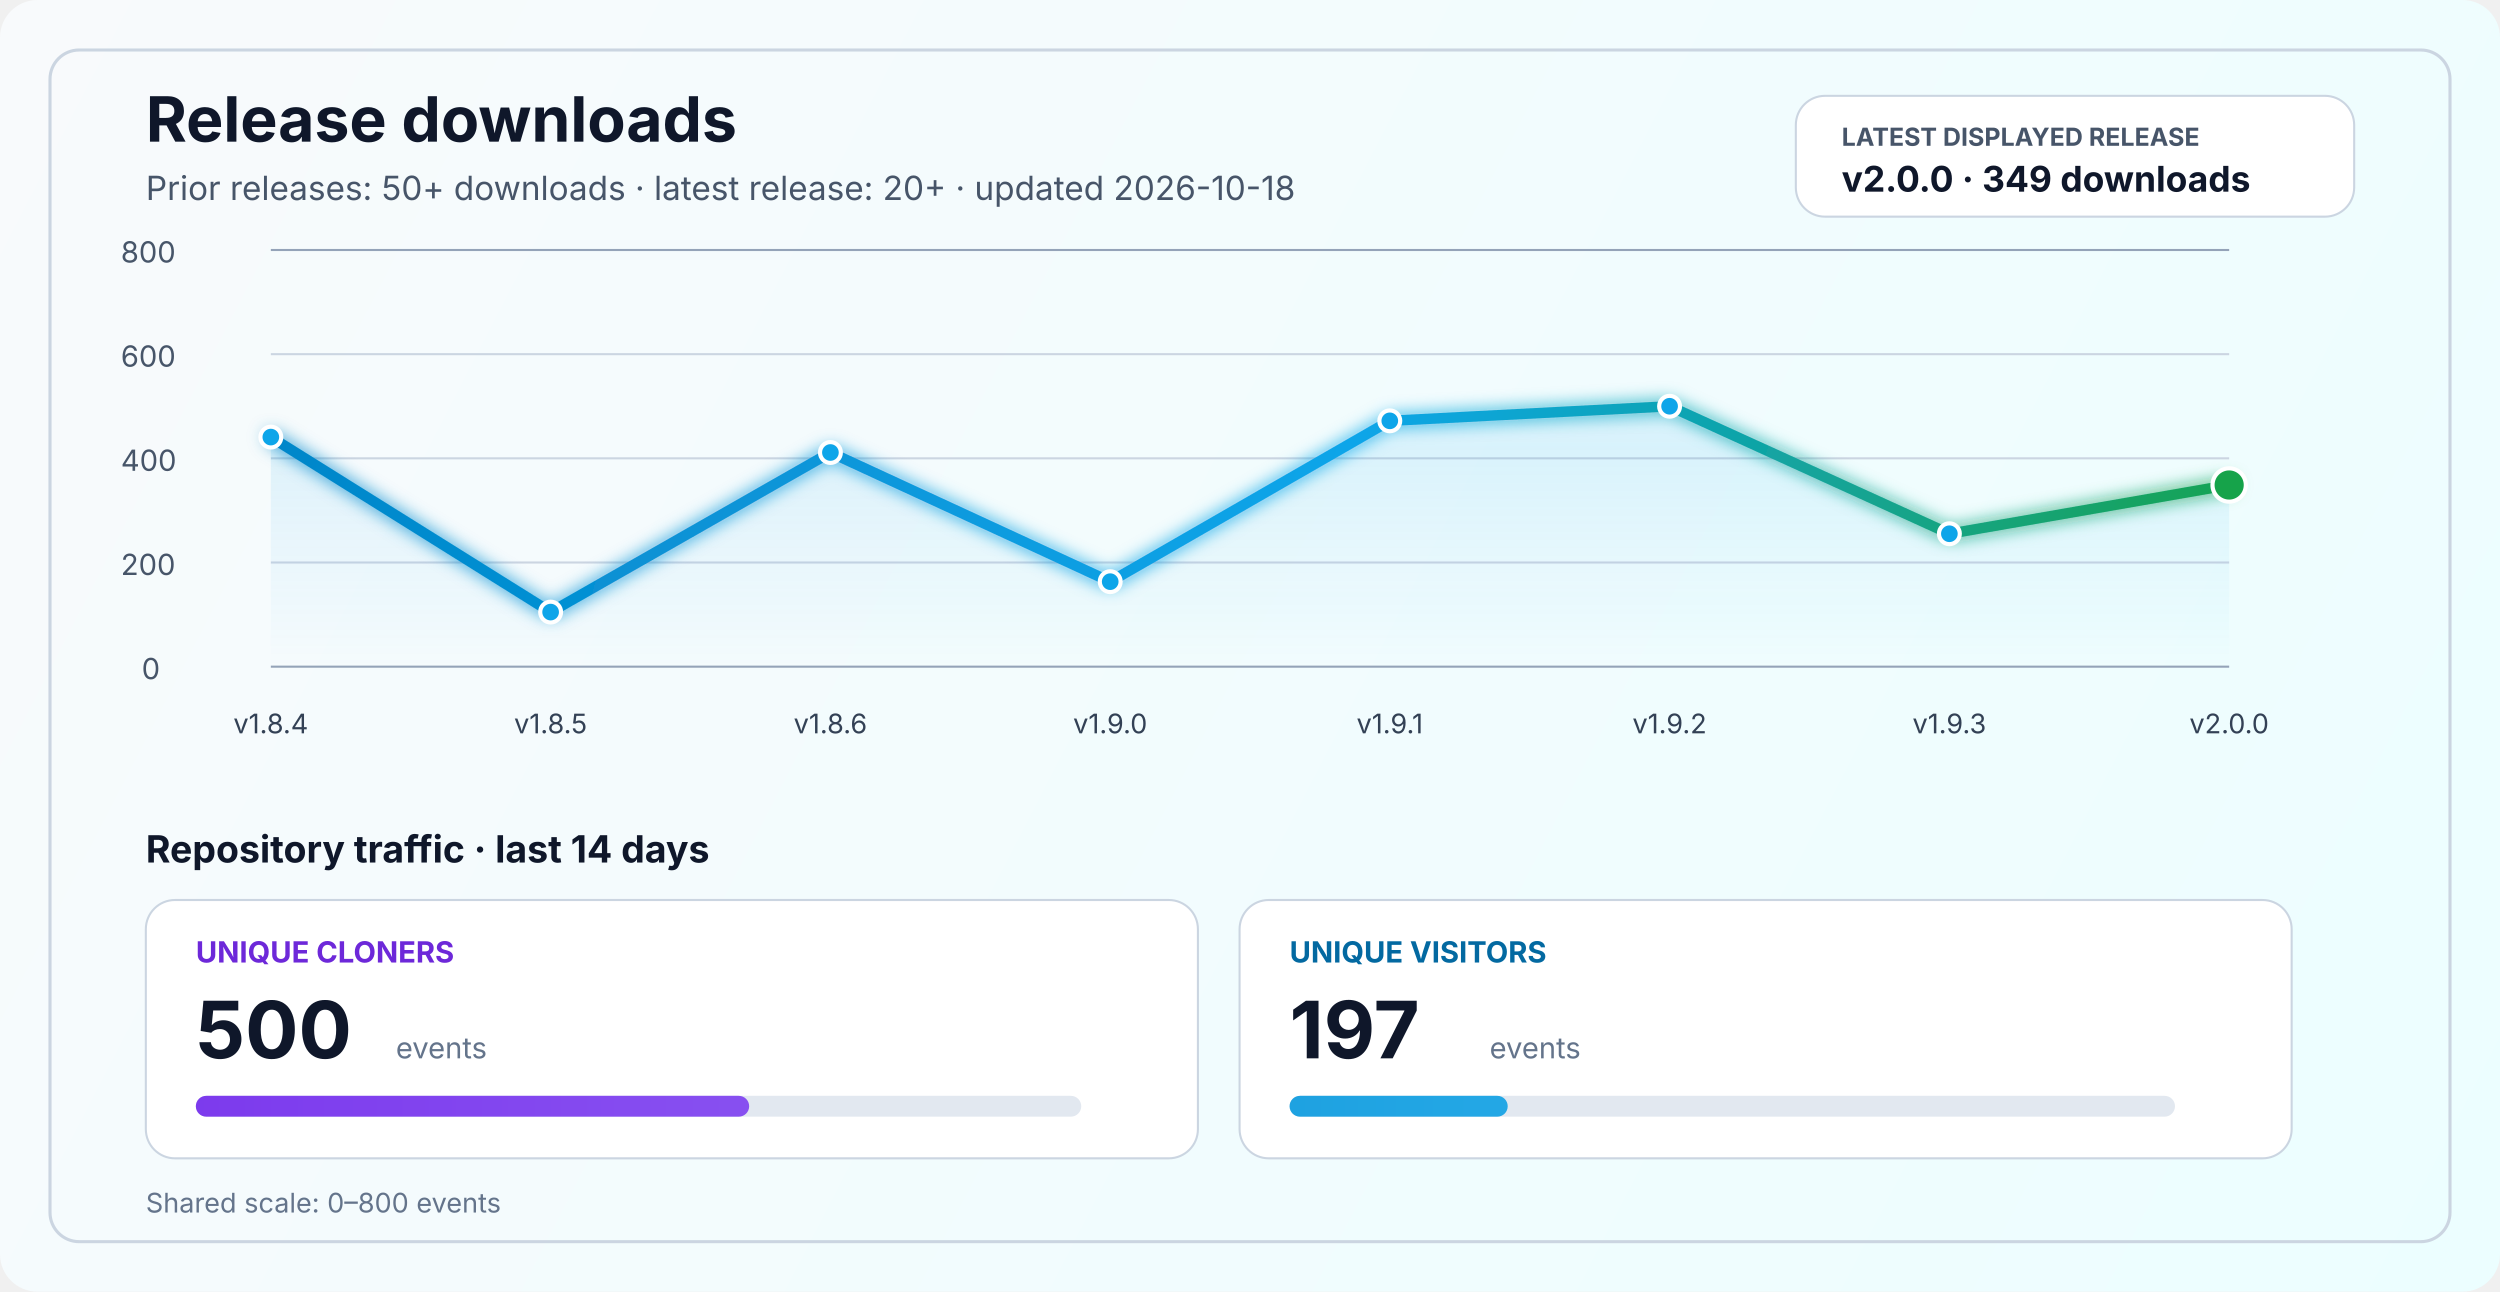
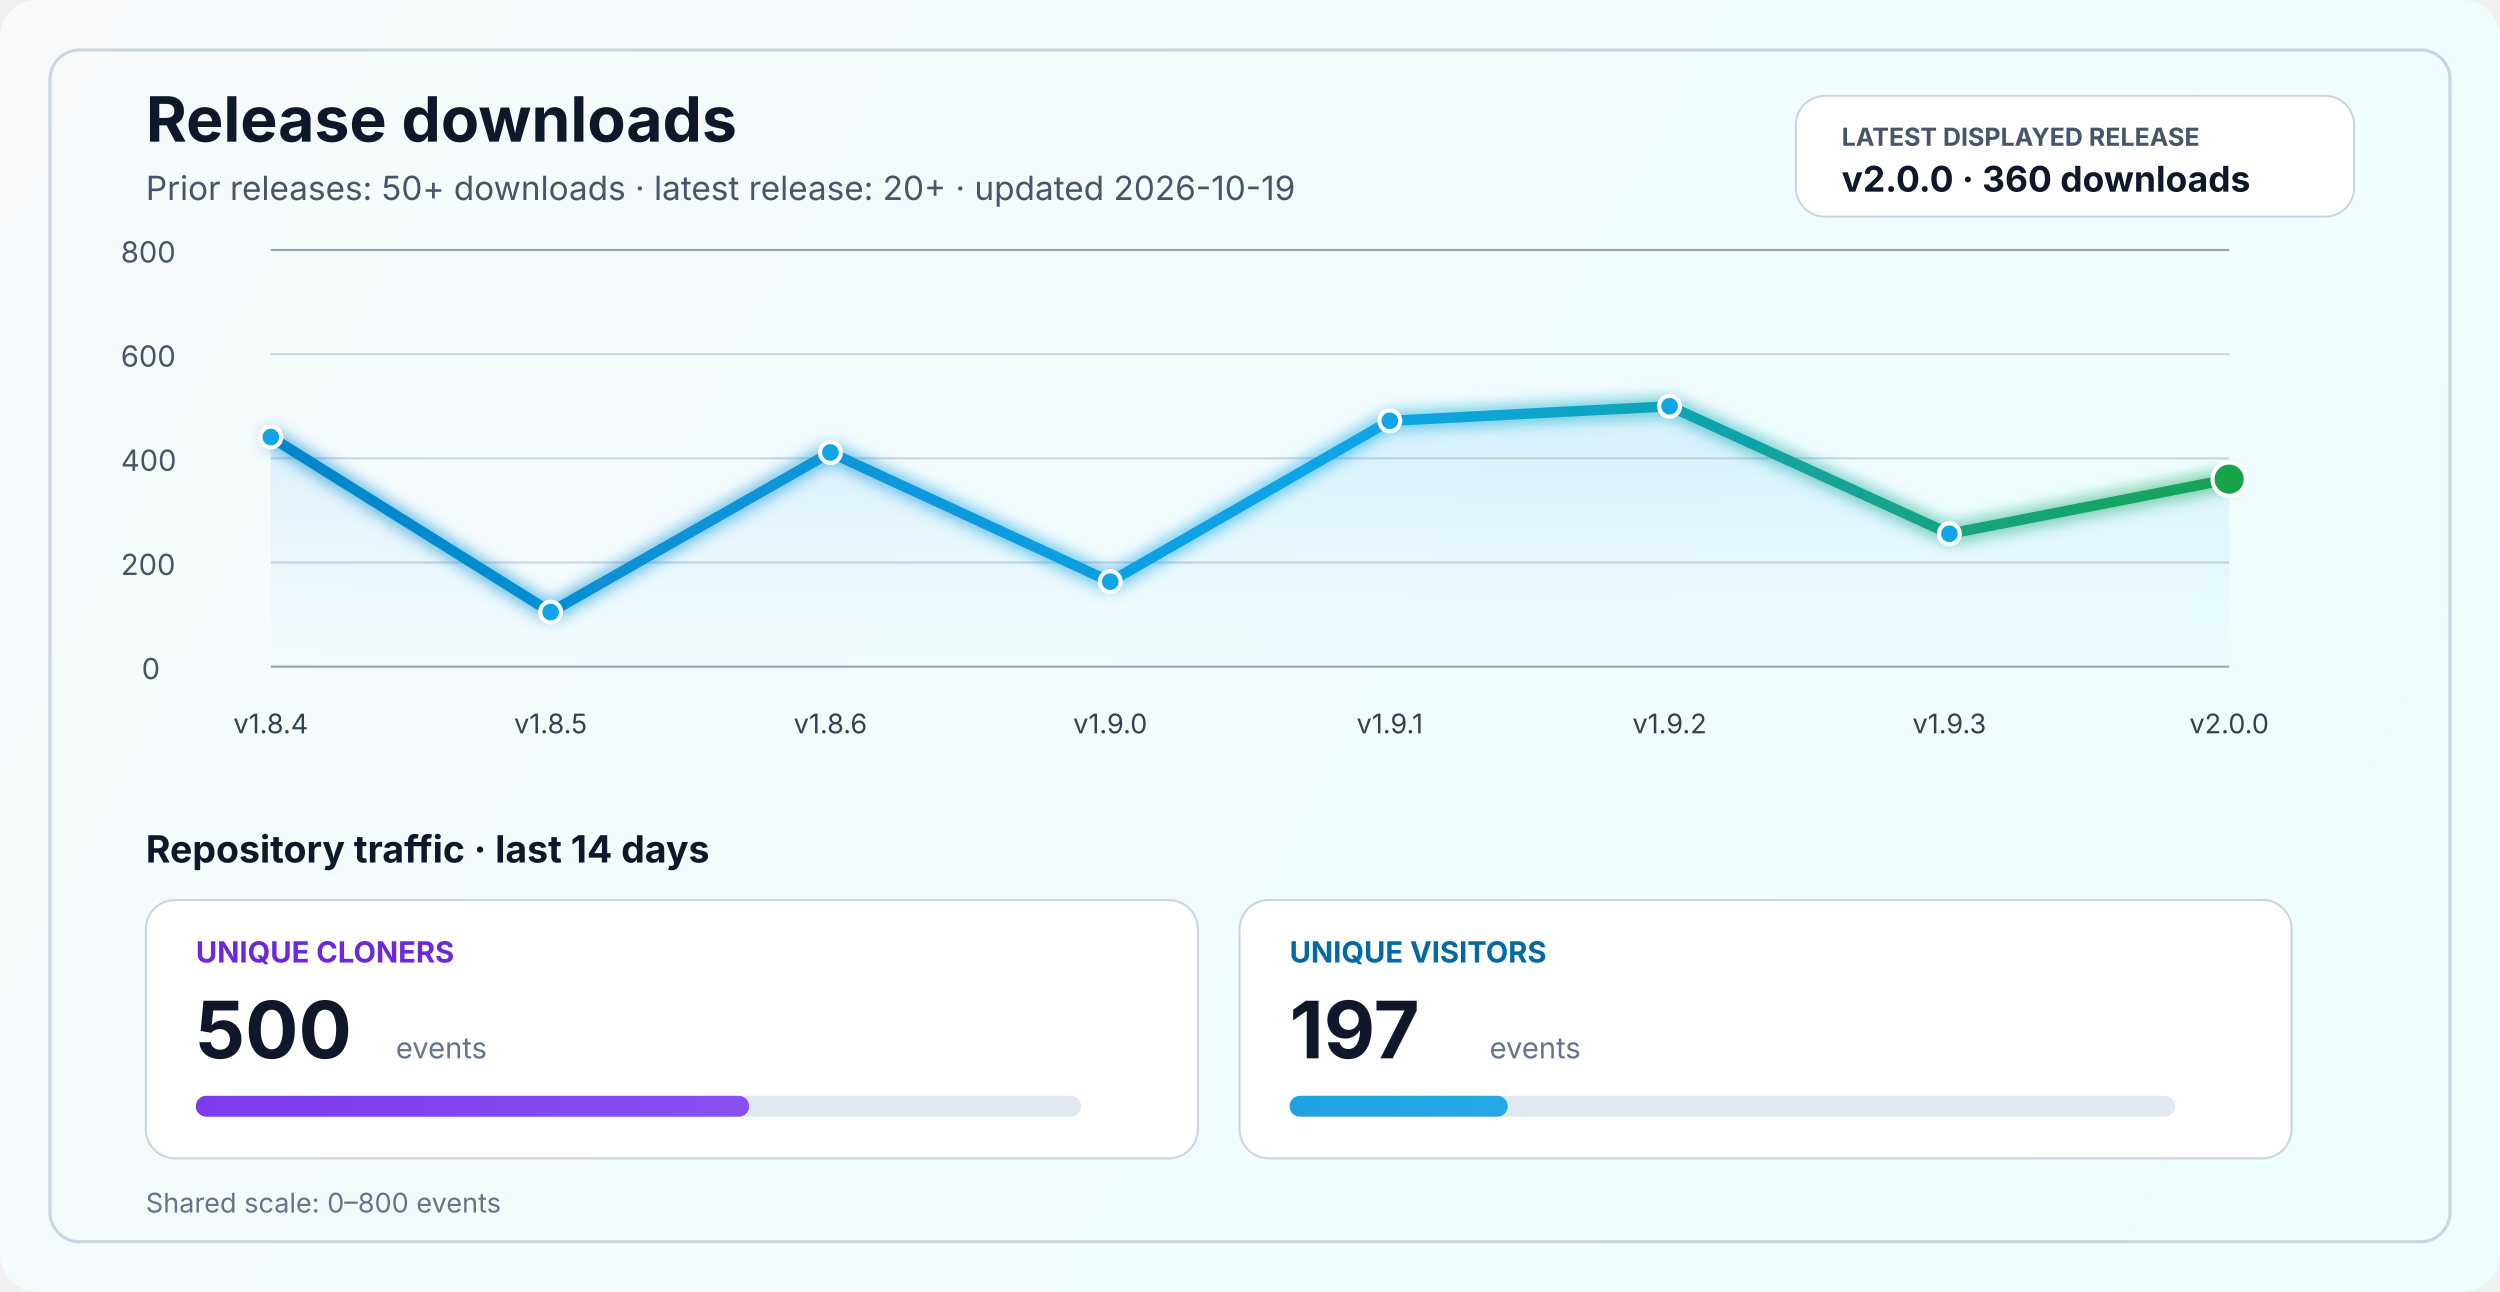
<svg xmlns="http://www.w3.org/2000/svg" width="1200" height="620" viewBox="0 0 1200 620" fill="none" role="img" aria-labelledby="title desc">
  <defs>
    <linearGradient id="bg" x1="0" y1="0" x2="1200" y2="620" gradientUnits="userSpaceOnUse">
      <stop stop-color="#F8FAFC" />
      <stop offset="1" stop-color="#ECFEFF" />
    </linearGradient>
    <linearGradient id="line" x1="130" y1="86" x2="1070" y2="340" gradientUnits="userSpaceOnUse">
      <stop stop-color="#0284C7" />
      <stop offset="0.55" stop-color="#0EA5E9" />
      <stop offset="1" stop-color="#16A34A" />
    </linearGradient>
    <linearGradient id="area" x1="0" y1="120" x2="0" y2="320" gradientUnits="userSpaceOnUse">
      <stop stop-color="#0EA5E9" stop-opacity="0.20" />
      <stop offset="1" stop-color="#0EA5E9" stop-opacity="0" />
    </linearGradient>
    <linearGradient id="cloneFill" x1="86" y1="450" x2="1110" y2="450" gradientUnits="userSpaceOnUse">
      <stop stop-color="#7C3AED" />
      <stop offset="1" stop-color="#A78BFA" />
    </linearGradient>
    <linearGradient id="viewFill" x1="86" y1="482" x2="1110" y2="482" gradientUnits="userSpaceOnUse">
      <stop stop-color="#0284C7" />
      <stop offset="1" stop-color="#38BDF8" />
    </linearGradient>
    <filter id="glow" x="-50%" y="-50%" width="200%" height="200%">
      <feGaussianBlur stdDeviation="4" result="blur" />
      <feMerge>
        <feMergeNode in="blur" />
        <feMergeNode in="SourceGraphic" />
      </feMerge>
    </filter>
  </defs>
  <rect width="1200" height="620" rx="18" fill="url(#bg)" />
  <rect x="24" y="24" width="1152" height="572" rx="14" stroke="#CBD5E1" stroke-width="1.5" />
  <text x="70" y="68" fill="#0F172A" font-size="30" font-family="SF Pro Display, -apple-system, BlinkMacSystemFont, Segoe UI, sans-serif" font-weight="700">Release downloads</text>
-   <text x="70" y="96" fill="#475569" font-size="16" font-family="SF Pro Text, -apple-system, BlinkMacSystemFont, Segoe UI, sans-serif">Prior releases: 50+ downloads · latest release: 20+ · updated 2026-10-18</text>
+   <text x="70" y="96" fill="#475569" font-size="16" font-family="SF Pro Text, -apple-system, BlinkMacSystemFont, Segoe UI, sans-serif">Prior releases: 50+ downloads · latest release: 20+ · updated 2026-10-19</text>
  <rect x="862" y="46" width="268" height="58" rx="14" fill="#FFFFFF" stroke="#CBD5E1" stroke-width="1" />
  <text x="884" y="70" fill="#475569" font-size="12" font-family="SF Pro Text, -apple-system, BlinkMacSystemFont, Segoe UI, sans-serif" font-weight="700">LATEST DISPLAYED RELEASE</text>
-   <text x="884" y="92" fill="#0F172A" font-size="17" font-family="SF Pro Text, -apple-system, BlinkMacSystemFont, Segoe UI, sans-serif" font-weight="700">v2.0.0 · 349 downloads</text>
+   <text x="884" y="92" fill="#0F172A" font-size="17" font-family="SF Pro Text, -apple-system, BlinkMacSystemFont, Segoe UI, sans-serif" font-weight="700">v2.0.0 · 360 downloads</text>
  <line x1="130" y1="320.0" x2="1070" y2="320.0" stroke="#94A3B8" stroke-width="1" />
  <line x1="130" y1="270.0" x2="1070" y2="270.0" stroke="#CBD5E1" stroke-width="1" />
  <line x1="130" y1="220.0" x2="1070" y2="220.0" stroke="#CBD5E1" stroke-width="1" />
  <line x1="130" y1="170.0" x2="1070" y2="170.0" stroke="#CBD5E1" stroke-width="1" />
  <line x1="130" y1="120.0" x2="1070" y2="120.0" stroke="#94A3B8" stroke-width="1" />
  <text x="68" y="326.0" fill="#475569" font-size="14" font-family="SF Pro Text, -apple-system, BlinkMacSystemFont, Segoe UI, sans-serif">0</text>
  <text x="58" y="276.0" fill="#475569" font-size="14" font-family="SF Pro Text, -apple-system, BlinkMacSystemFont, Segoe UI, sans-serif">200</text>
  <text x="58" y="226.0" fill="#475569" font-size="14" font-family="SF Pro Text, -apple-system, BlinkMacSystemFont, Segoe UI, sans-serif">400</text>
  <text x="58" y="176.0" fill="#475569" font-size="14" font-family="SF Pro Text, -apple-system, BlinkMacSystemFont, Segoe UI, sans-serif">600</text>
  <text x="58" y="126.0" fill="#475569" font-size="14" font-family="SF Pro Text, -apple-system, BlinkMacSystemFont, Segoe UI, sans-serif">800</text>
-   <path d="M 130.0 209.8 L 264.3 293.8 L 398.6 217.2 L 532.9 279.2 L 667.1 202.0 L 801.4 195.0 L 935.7 256.2 L 1070.0 232.8 L 1070 320 L 130 320 Z" fill="url(#area)" />
-   <polyline points="130.0,209.8 264.3,293.8 398.6,217.2 532.9,279.2 667.1,202.0 801.4,195.0 935.7,256.2 1070.0,232.8" fill="none" stroke="url(#line)" stroke-width="5" stroke-linecap="round" stroke-linejoin="round" filter="url(#glow)" />
+   <path d="M 130.0 209.8 L 264.3 293.8 L 398.6 217.2 L 532.9 279.2 L 667.1 202.0 L 801.4 195.0 L 935.7 256.2 L 1070.0 230.0 L 1070 320 L 130 320 Z" fill="url(#area)" />
+   <polyline points="130.0,209.8 264.3,293.8 398.6,217.2 532.9,279.2 667.1,202.0 801.4,195.0 935.7,256.2 1070.0,230.0" fill="none" stroke="url(#line)" stroke-width="5" stroke-linecap="round" stroke-linejoin="round" filter="url(#glow)" />
  <circle cx="130.0" cy="209.8" r="5" fill="#0EA5E9" stroke="#FFFFFF" stroke-width="2" />
  <circle cx="264.3" cy="293.8" r="5" fill="#0EA5E9" stroke="#FFFFFF" stroke-width="2" />
  <circle cx="398.6" cy="217.2" r="5" fill="#0EA5E9" stroke="#FFFFFF" stroke-width="2" />
  <circle cx="532.9" cy="279.2" r="5" fill="#0EA5E9" stroke="#FFFFFF" stroke-width="2" />
  <circle cx="667.1" cy="202.0" r="5" fill="#0EA5E9" stroke="#FFFFFF" stroke-width="2" />
  <circle cx="801.4" cy="195.0" r="5" fill="#0EA5E9" stroke="#FFFFFF" stroke-width="2" />
  <circle cx="935.7" cy="256.2" r="5" fill="#0EA5E9" stroke="#FFFFFF" stroke-width="2" />
-   <circle cx="1070.0" cy="232.8" r="8" fill="#16A34A" stroke="#FFFFFF" stroke-width="2" />
+   <circle cx="1070.0" cy="230.0" r="8" fill="#16A34A" stroke="#FFFFFF" stroke-width="2" />
  <text x="130.0" y="352" text-anchor="middle" fill="#334155" font-size="13" font-family="SF Pro Text, -apple-system, BlinkMacSystemFont, Segoe UI, sans-serif">v1.8.4</text>
  <text x="264.3" y="352" text-anchor="middle" fill="#334155" font-size="13" font-family="SF Pro Text, -apple-system, BlinkMacSystemFont, Segoe UI, sans-serif">v1.8.5</text>
  <text x="398.6" y="352" text-anchor="middle" fill="#334155" font-size="13" font-family="SF Pro Text, -apple-system, BlinkMacSystemFont, Segoe UI, sans-serif">v1.8.6</text>
  <text x="532.9" y="352" text-anchor="middle" fill="#334155" font-size="13" font-family="SF Pro Text, -apple-system, BlinkMacSystemFont, Segoe UI, sans-serif">v1.9.0</text>
  <text x="667.1" y="352" text-anchor="middle" fill="#334155" font-size="13" font-family="SF Pro Text, -apple-system, BlinkMacSystemFont, Segoe UI, sans-serif">v1.9.1</text>
  <text x="801.4" y="352" text-anchor="middle" fill="#334155" font-size="13" font-family="SF Pro Text, -apple-system, BlinkMacSystemFont, Segoe UI, sans-serif">v1.9.2</text>
  <text x="935.7" y="352" text-anchor="middle" fill="#334155" font-size="13" font-family="SF Pro Text, -apple-system, BlinkMacSystemFont, Segoe UI, sans-serif">v1.9.3</text>
  <text x="1070.0" y="352" text-anchor="middle" fill="#334155" font-size="13" font-family="SF Pro Text, -apple-system, BlinkMacSystemFont, Segoe UI, sans-serif">v2.0.0</text>
  <text x="70" y="414" fill="#0F172A" font-size="18" font-family="SF Pro Text, -apple-system, BlinkMacSystemFont, Segoe UI, sans-serif" font-weight="700">Repository traffic · last 14 days</text>
  <rect x="70" y="432" width="505" height="124" rx="14" fill="#FFFFFF" stroke="#CBD5E1" stroke-width="1" />
  <text x="94" y="462" fill="#6D28D9" font-size="14" font-family="SF Pro Text, -apple-system, BlinkMacSystemFont, Segoe UI, sans-serif" font-weight="700">UNIQUE CLONERS</text>
  <text x="94" y="508" fill="#0F172A" font-size="38" font-family="SF Pro Display, -apple-system, BlinkMacSystemFont, Segoe UI, sans-serif" font-weight="700">500</text>
  <text x="190" y="508" fill="#64748B" font-size="14" font-family="SF Pro Text, -apple-system, BlinkMacSystemFont, Segoe UI, sans-serif">events</text>
  <rect x="94" y="526" width="425" height="10" rx="5" fill="#E2E8F0" />
  <rect x="94" y="526" width="265.6" height="10" rx="5" fill="url(#cloneFill)" />
  <rect x="595" y="432" width="505" height="124" rx="14" fill="#FFFFFF" stroke="#CBD5E1" stroke-width="1" />
  <text x="619" y="462" fill="#0369A1" font-size="14" font-family="SF Pro Text, -apple-system, BlinkMacSystemFont, Segoe UI, sans-serif" font-weight="700">UNIQUE VISITORS</text>
  <text x="619" y="508" fill="#0F172A" font-size="38" font-family="SF Pro Display, -apple-system, BlinkMacSystemFont, Segoe UI, sans-serif" font-weight="700">197</text>
  <text x="715" y="508" fill="#64748B" font-size="14" font-family="SF Pro Text, -apple-system, BlinkMacSystemFont, Segoe UI, sans-serif">events</text>
  <rect x="619" y="526" width="425" height="10" rx="5" fill="#E2E8F0" />
  <rect x="619" y="526" width="104.7" height="10" rx="5" fill="url(#viewFill)" />
  <text x="70" y="582" fill="#64748B" font-size="13" font-family="SF Pro Text, -apple-system, BlinkMacSystemFont, Segoe UI, sans-serif">Shared scale: 0–800 events</text>
</svg>
